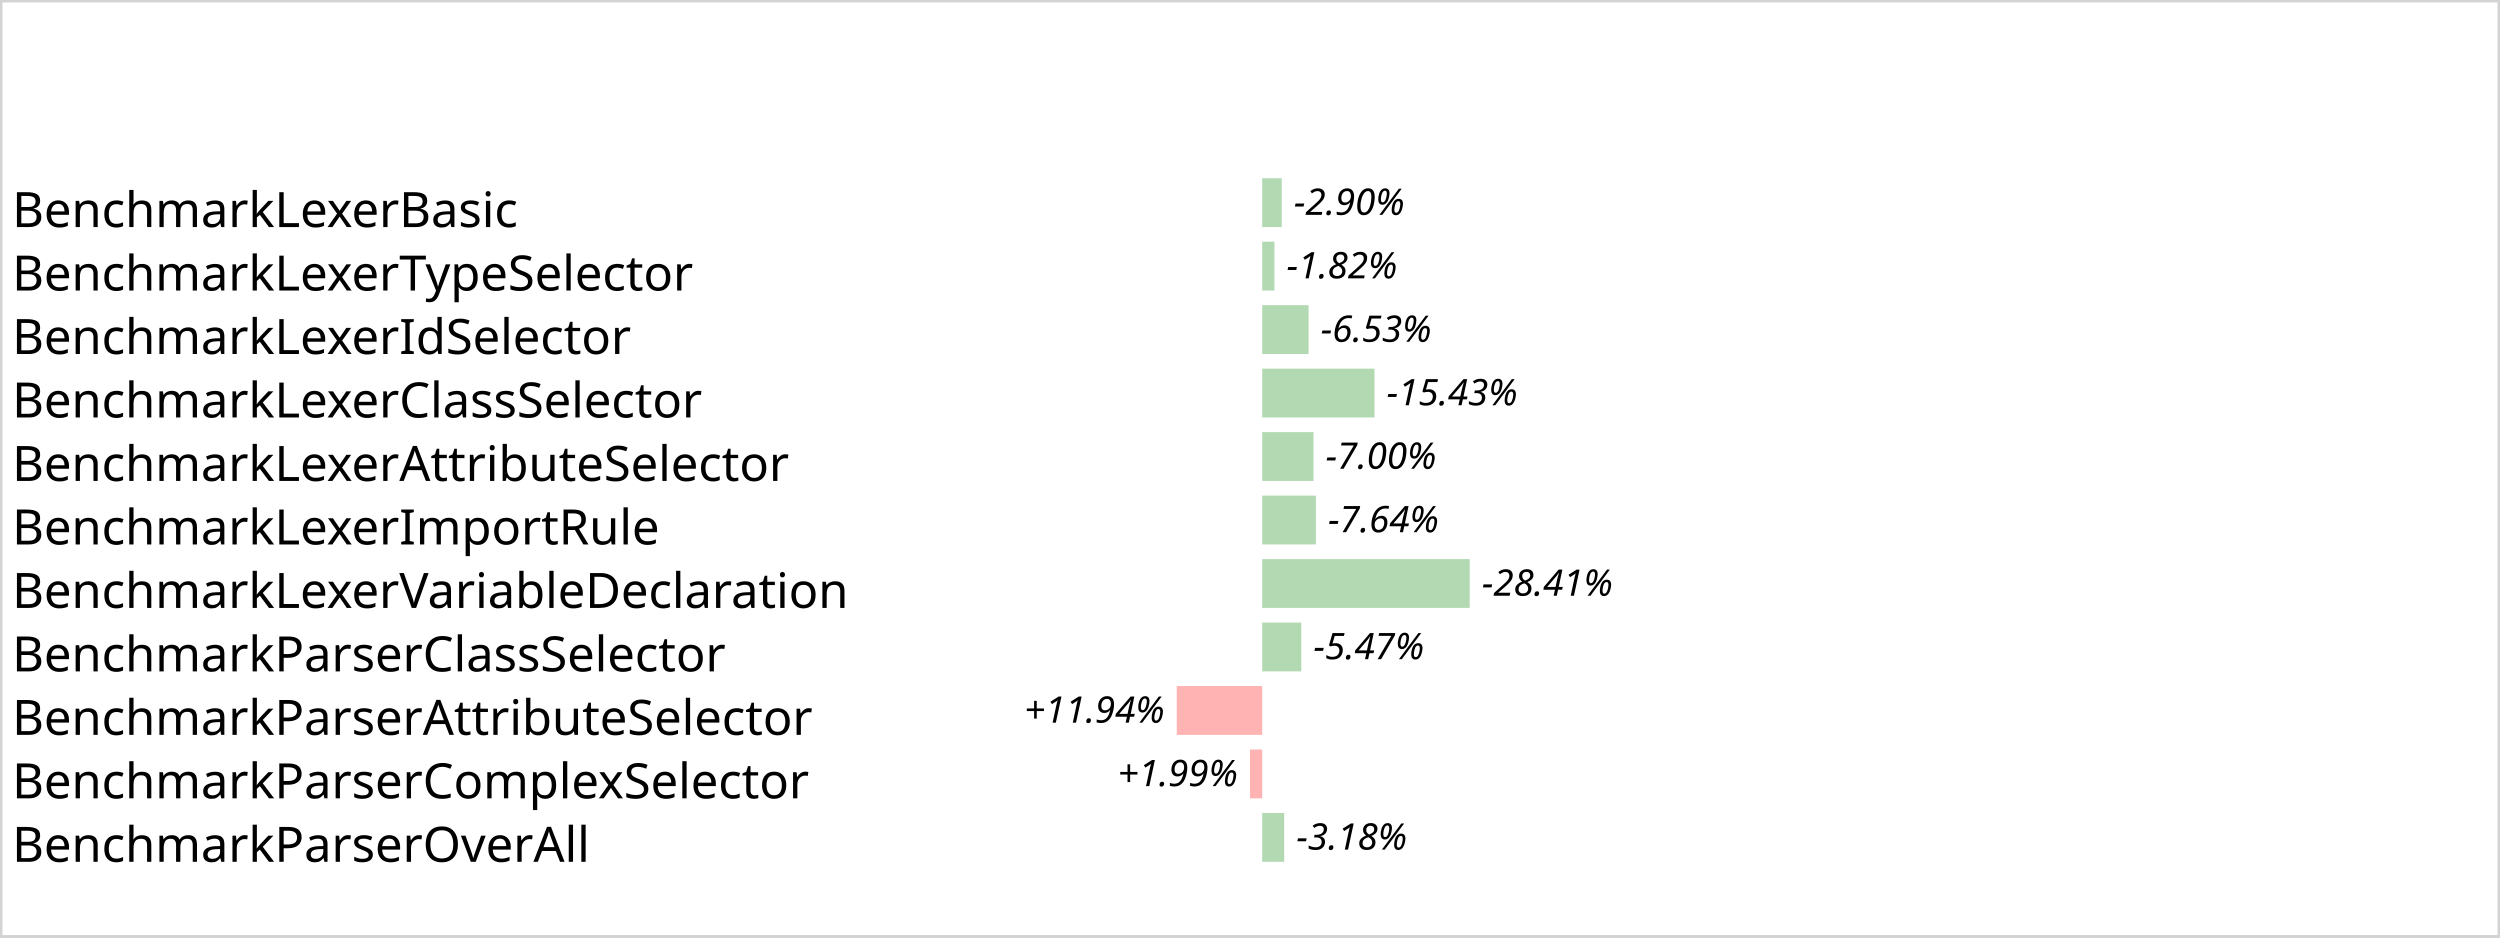
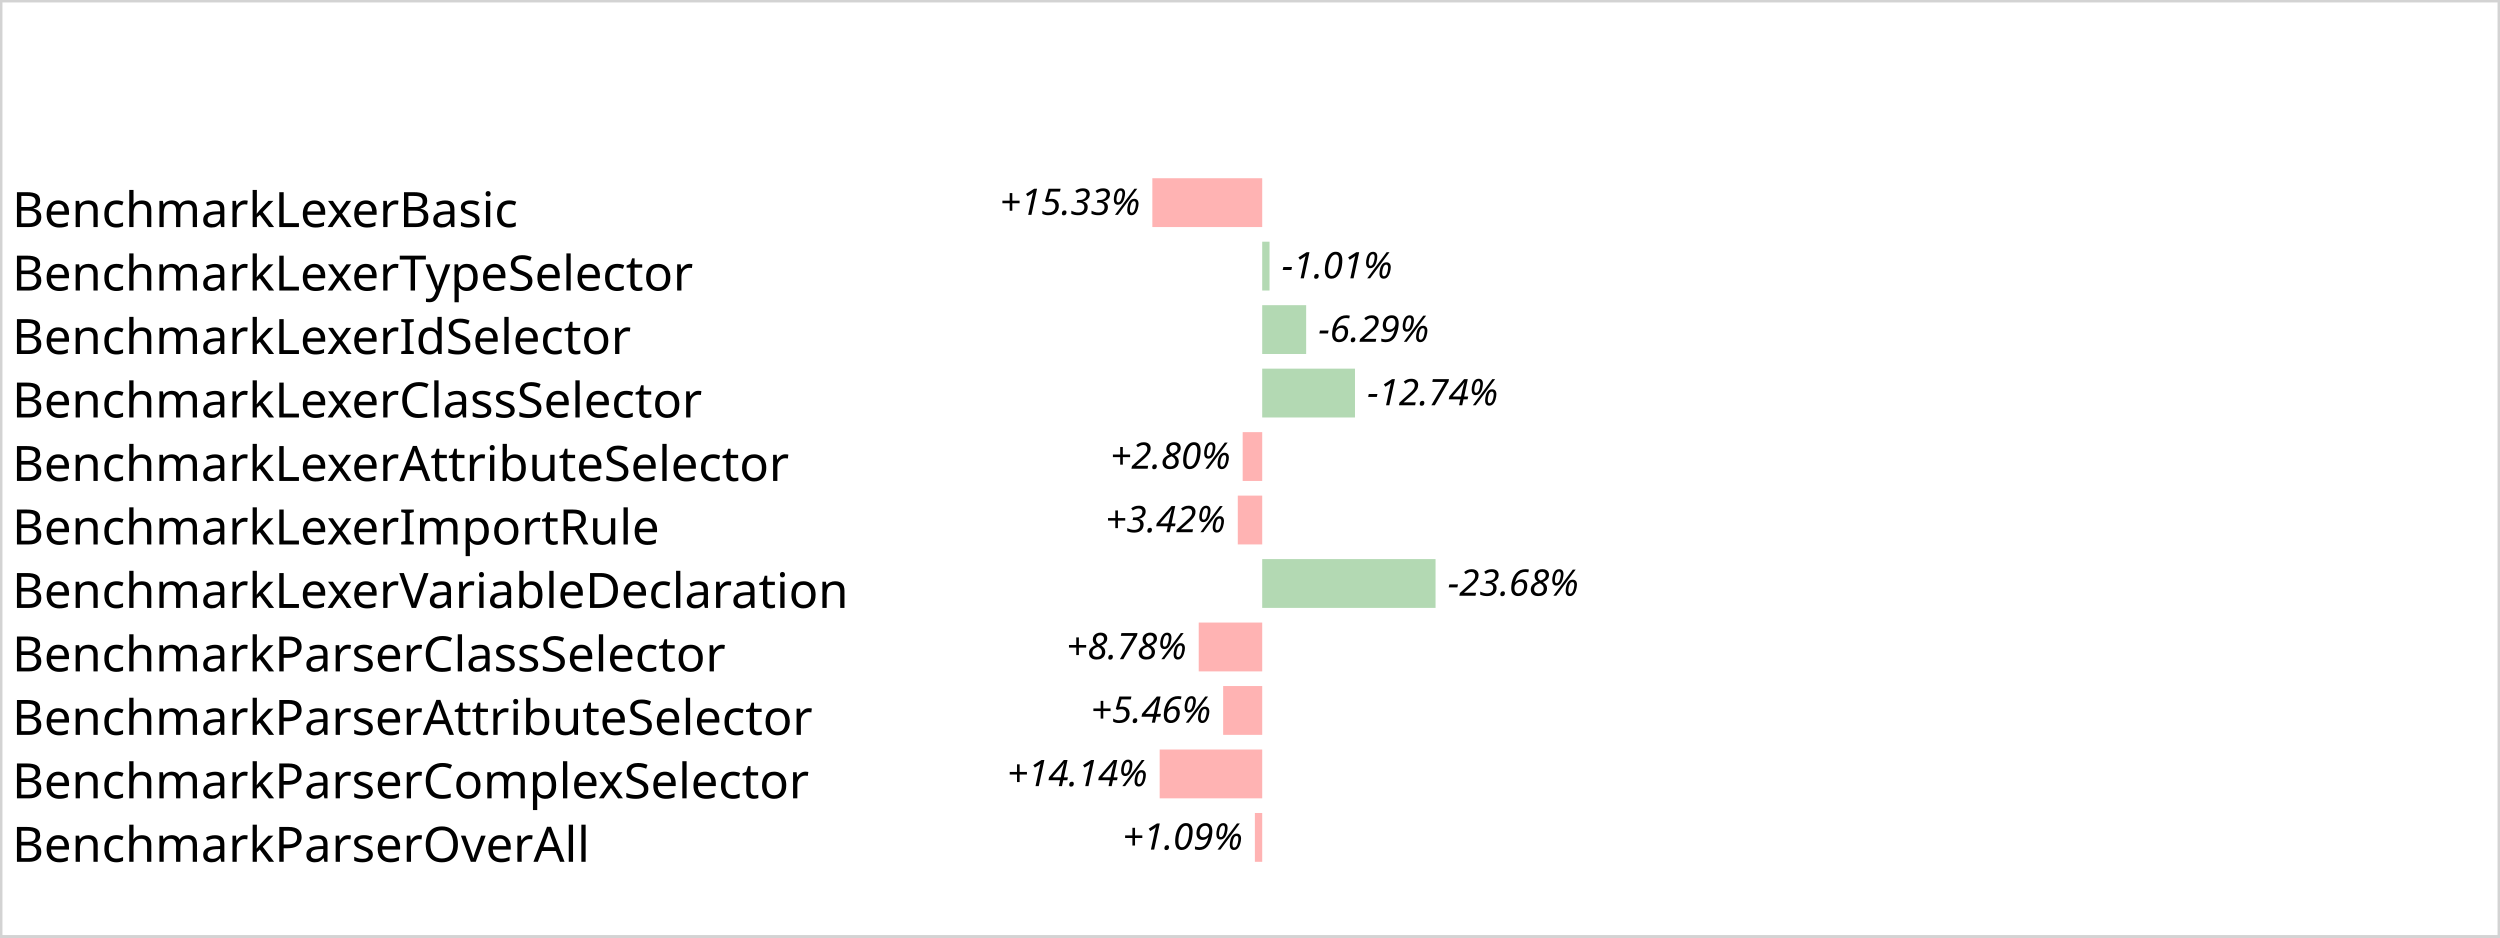
<svg xmlns="http://www.w3.org/2000/svg" width="1024" height="384">
  <rect x="0" y="0" width="1024" height="384" style="fill:white;stroke-width:2px;stroke:lightgray" />
  <g style="font-size:20px;font-family:sans-serif">
    <text x="5" y="5" style="font-size:150%" />
    <g style="font-style:italic;font-size:75%">
-       <rect x="517" y="73" width="8" height="20" style="fill-opacity:0.3;fill:green" />
-       <text x="530" y="88" style="text-anchor:start">-2.90%</text>
+       <rect x="472" y="73" width="45" height="20" style="fill-opacity:0.3;fill:red" />
+       <text x="467" y="88" style="text-anchor:end">+15.33%</text>
    </g>
    <text x="5" y="93" style="text-anchor:start">BenchmarkLexerBasic</text>
    <g style="font-style:italic;font-size:75%">
-       <rect x="517" y="99" width="5" height="20" style="fill-opacity:0.3;fill:green" />
-       <text x="527" y="114" style="text-anchor:start">-1.82%</text>
+       <rect x="517" y="99" width="3" height="20" style="fill-opacity:0.3;fill:green" />
+       <text x="525" y="114" style="text-anchor:start">-1.01%</text>
    </g>
    <text x="5" y="119" style="text-anchor:start">BenchmarkLexerTypeSelector</text>
    <g style="font-style:italic;font-size:75%">
-       <rect x="517" y="125" width="19" height="20" style="fill-opacity:0.3;fill:green" />
-       <text x="541" y="140" style="text-anchor:start">-6.53%</text>
+       <rect x="517" y="125" width="18" height="20" style="fill-opacity:0.3;fill:green" />
+       <text x="540" y="140" style="text-anchor:start">-6.29%</text>
    </g>
    <text x="5" y="145" style="text-anchor:start">BenchmarkLexerIdSelector</text>
    <g style="font-style:italic;font-size:75%">
-       <rect x="517" y="151" width="46" height="20" style="fill-opacity:0.3;fill:green" />
-       <text x="568" y="166" style="text-anchor:start">-15.43%</text>
+       <rect x="517" y="151" width="38" height="20" style="fill-opacity:0.3;fill:green" />
+       <text x="560" y="166" style="text-anchor:start">-12.74%</text>
    </g>
    <text x="5" y="171" style="text-anchor:start">BenchmarkLexerClassSelector</text>
    <g style="font-style:italic;font-size:75%">
-       <rect x="517" y="177" width="21" height="20" style="fill-opacity:0.3;fill:green" />
-       <text x="543" y="192" style="text-anchor:start">-7.00%</text>
+       <rect x="509" y="177" width="8" height="20" style="fill-opacity:0.3;fill:red" />
+       <text x="504" y="192" style="text-anchor:end">+2.80%</text>
    </g>
    <text x="5" y="197" style="text-anchor:start">BenchmarkLexerAttributeSelector</text>
    <g style="font-style:italic;font-size:75%">
-       <rect x="517" y="203" width="22" height="20" style="fill-opacity:0.3;fill:green" />
-       <text x="544" y="218" style="text-anchor:start">-7.64%</text>
+       <rect x="507" y="203" width="10" height="20" style="fill-opacity:0.3;fill:red" />
+       <text x="502" y="218" style="text-anchor:end">+3.42%</text>
    </g>
    <text x="5" y="223" style="text-anchor:start">BenchmarkLexerImportRule</text>
    <g style="font-style:italic;font-size:75%">
-       <rect x="517" y="229" width="85" height="20" style="fill-opacity:0.3;fill:green" />
-       <text x="607" y="244" style="text-anchor:start">-28.41%</text>
+       <rect x="517" y="229" width="71" height="20" style="fill-opacity:0.3;fill:green" />
+       <text x="593" y="244" style="text-anchor:start">-23.68%</text>
    </g>
    <text x="5" y="249" style="text-anchor:start">BenchmarkLexerVariableDeclaration</text>
    <g style="font-style:italic;font-size:75%">
-       <rect x="517" y="255" width="16" height="20" style="fill-opacity:0.3;fill:green" />
-       <text x="538" y="270" style="text-anchor:start">-5.47%</text>
+       <rect x="491" y="255" width="26" height="20" style="fill-opacity:0.3;fill:red" />
+       <text x="486" y="270" style="text-anchor:end">+8.78%</text>
    </g>
    <text x="5" y="275" style="text-anchor:start">BenchmarkParserClassSelector</text>
    <g style="font-style:italic;font-size:75%">
-       <rect x="482" y="281" width="35" height="20" style="fill-opacity:0.3;fill:red" />
-       <text x="477" y="296" style="text-anchor:end">+11.94%</text>
+       <rect x="501" y="281" width="16" height="20" style="fill-opacity:0.3;fill:red" />
+       <text x="496" y="296" style="text-anchor:end">+5.46%</text>
    </g>
    <text x="5" y="301" style="text-anchor:start">BenchmarkParserAttributeSelector</text>
    <g style="font-style:italic;font-size:75%">
-       <rect x="512" y="307" width="5" height="20" style="fill-opacity:0.3;fill:red" />
-       <text x="507" y="322" style="text-anchor:end">+1.99%</text>
+       <rect x="475" y="307" width="42" height="20" style="fill-opacity:0.3;fill:red" />
+       <text x="470" y="322" style="text-anchor:end">+14.14%</text>
    </g>
    <text x="5" y="327" style="text-anchor:start">BenchmarkParserComplexSelector</text>
    <g style="font-style:italic;font-size:75%">
-       <rect x="517" y="333" width="9" height="20" style="fill-opacity:0.3;fill:green" />
-       <text x="531" y="348" style="text-anchor:start">-3.18%</text>
+       <rect x="514" y="333" width="3" height="20" style="fill-opacity:0.3;fill:red" />
+       <text x="509" y="348" style="text-anchor:end">+1.09%</text>
    </g>
    <text x="5" y="353" style="text-anchor:start">BenchmarkParserOverAll</text>
  </g>
</svg>
